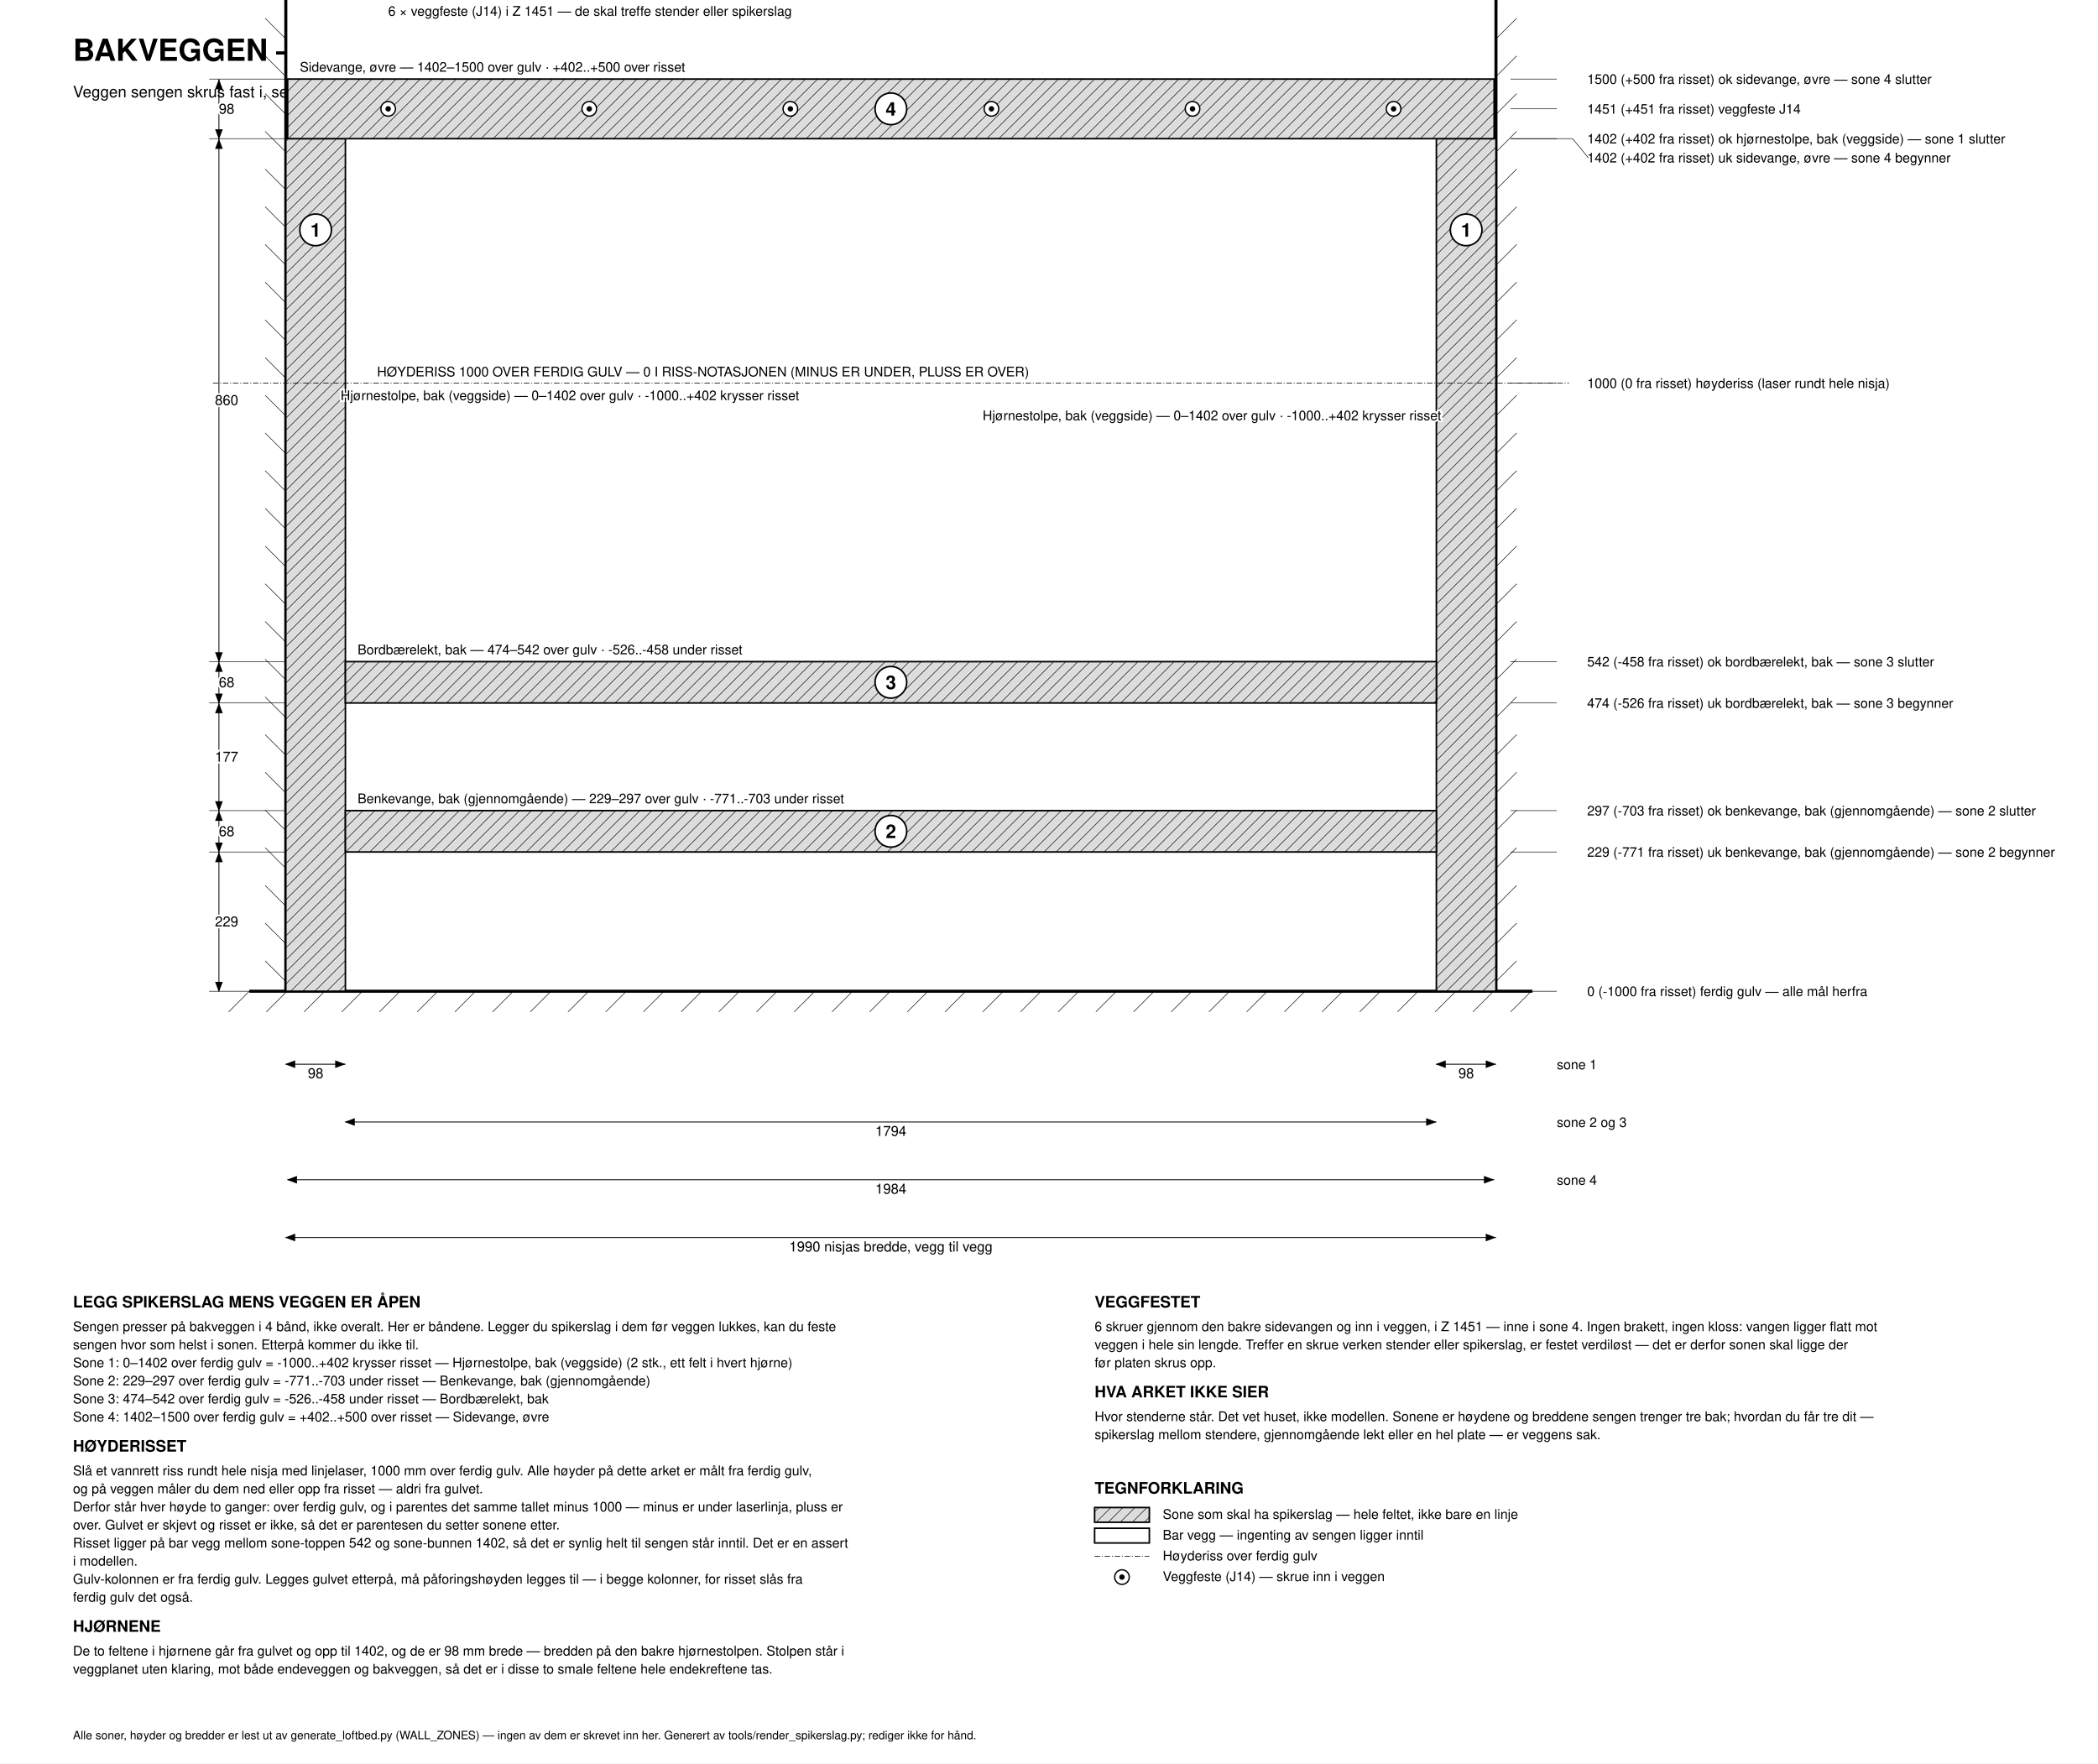
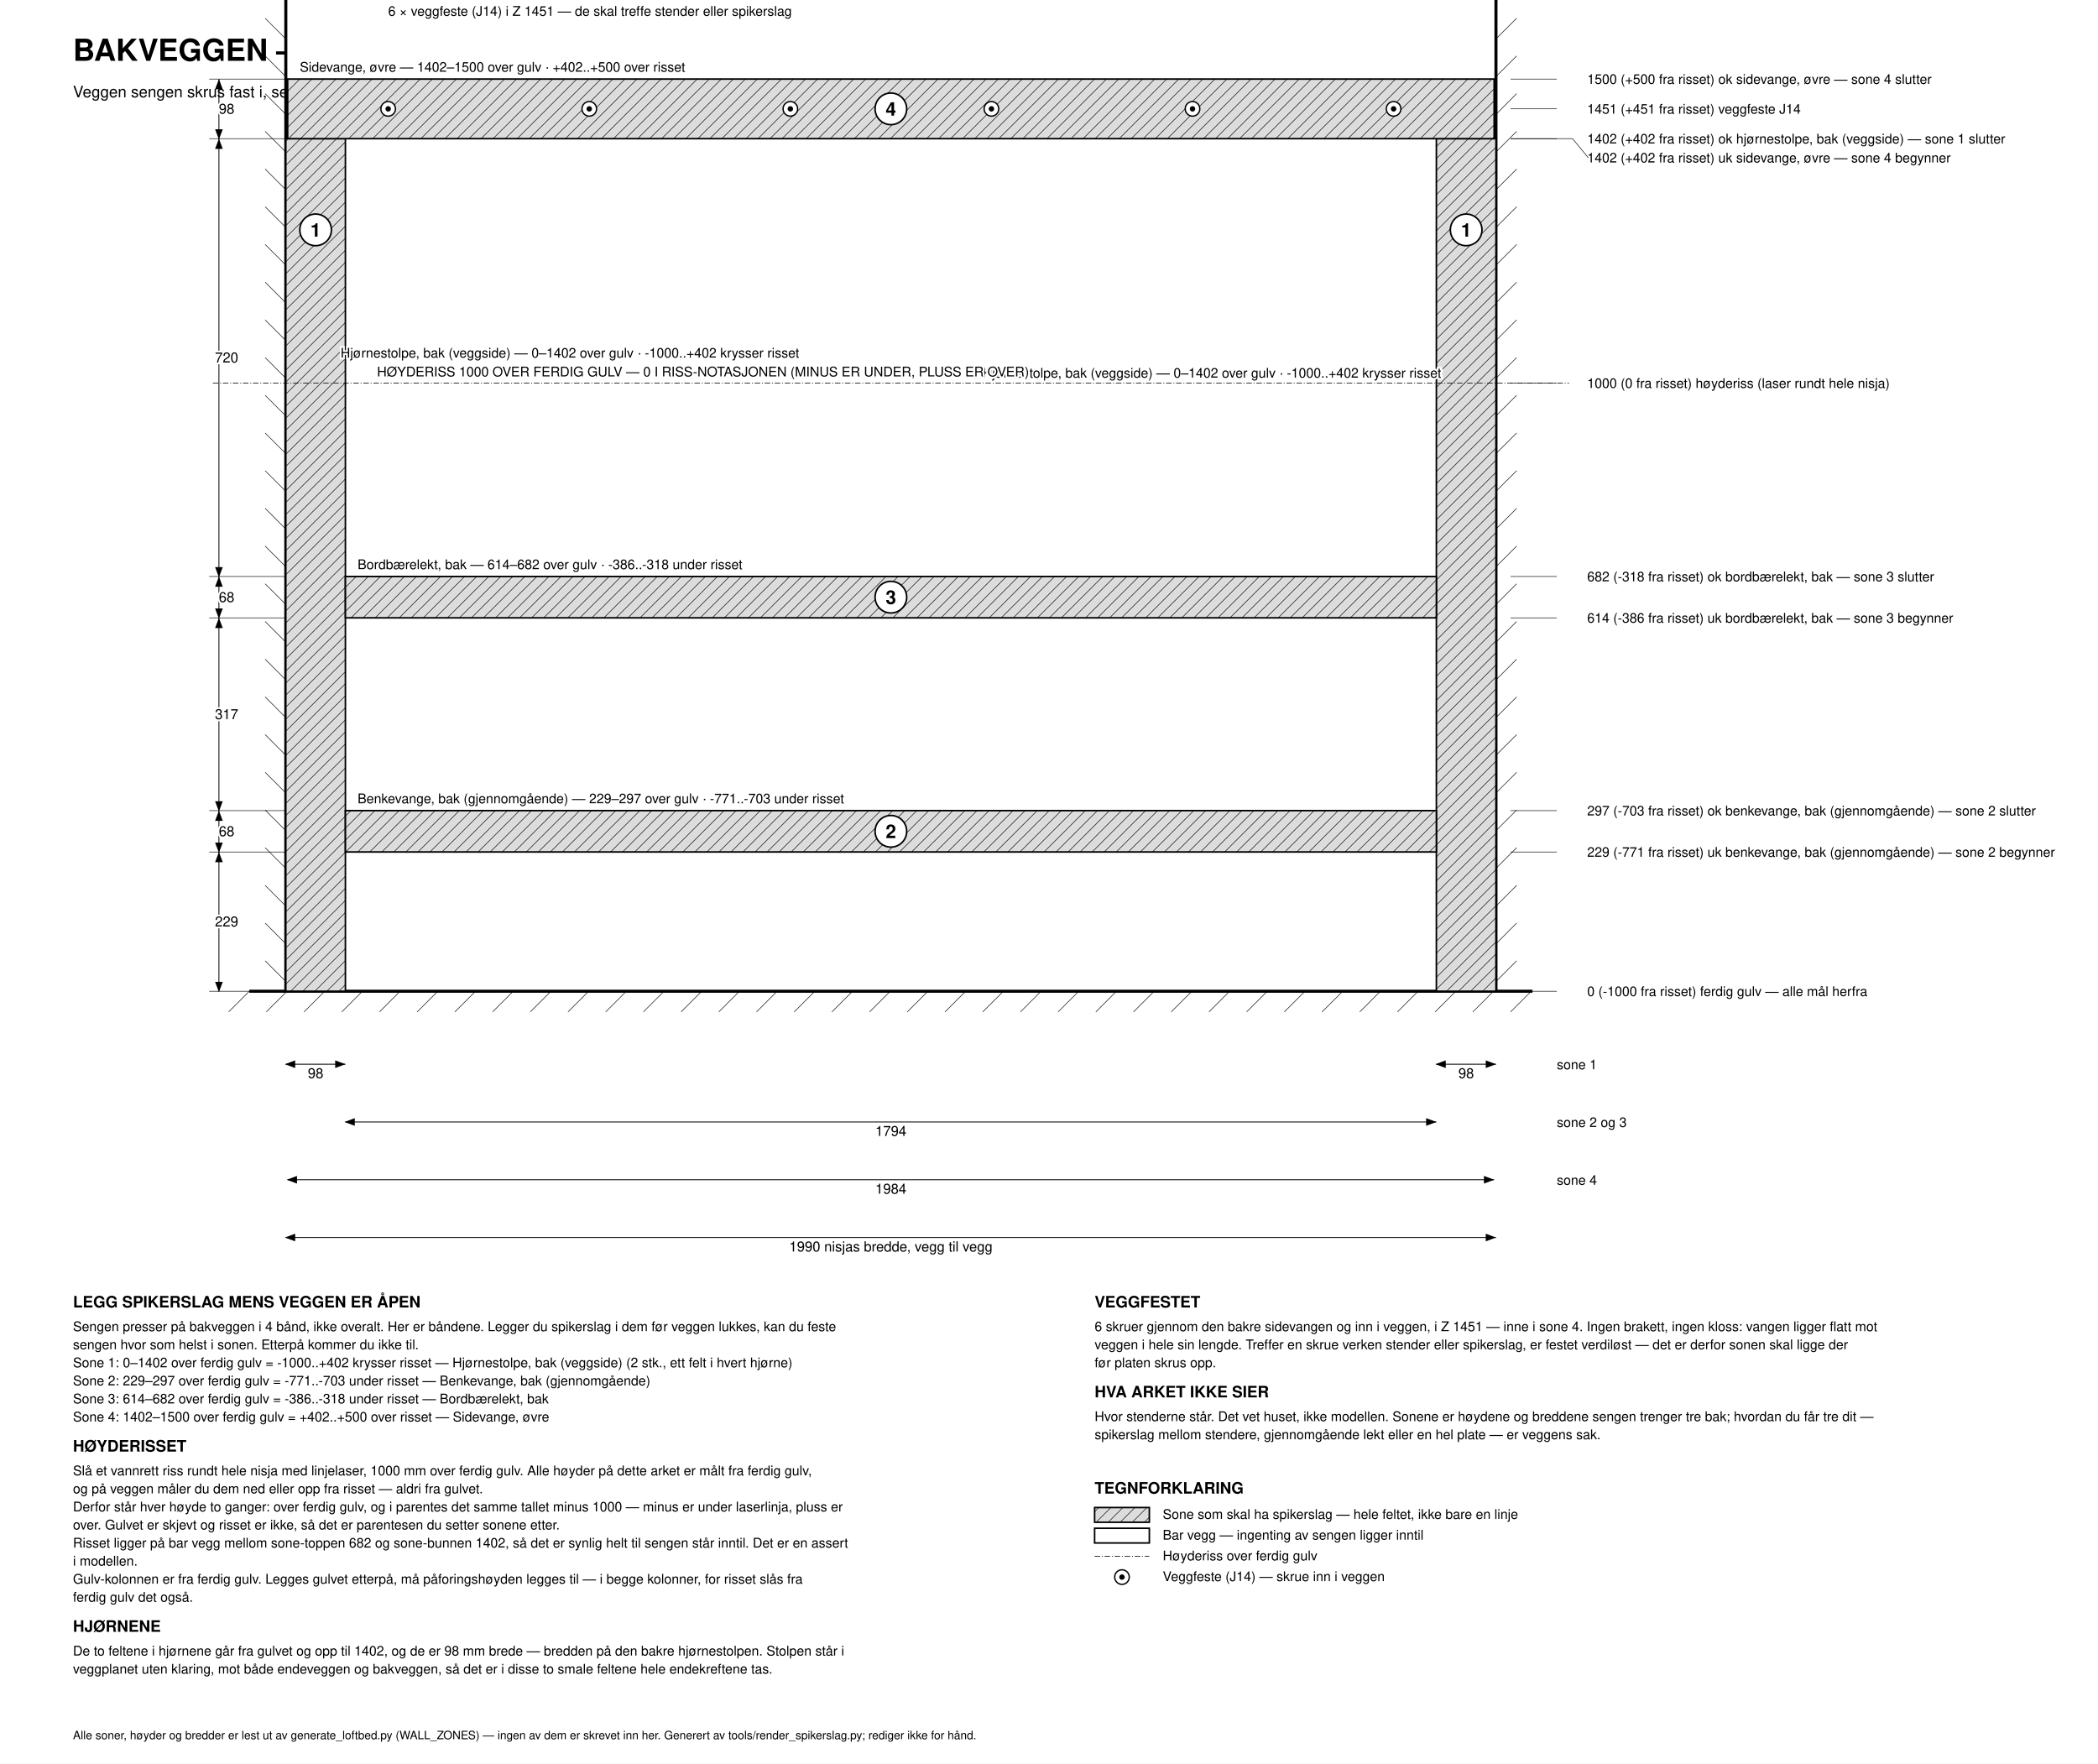
<svg xmlns="http://www.w3.org/2000/svg" viewBox="0 150 3450 2900" width="2400">
  <defs>
    <marker id="aE" markerWidth="13" markerHeight="10" refX="12" refY="4.5" orient="auto">
      <path d="M0,0 L12,4.5 L0,9 z" fill="#000" />
    </marker>
    <marker id="aS" markerWidth="13" markerHeight="10" refX="1" refY="4.5" orient="auto">
      <path d="M12,0 L0,4.5 L12,9 z" fill="#000" />
    </marker>
    <pattern id="hatch" width="14" height="14" patternUnits="userSpaceOnUse" patternTransform="rotate(45)">
      <rect width="14" height="14" fill="#dcdcdc" />
      <line x1="0" y1="0" x2="0" y2="14" stroke="#000" stroke-width="1.7" />
    </pattern>
  </defs>
  <style>
    svg  { background:#fff; }
    text { font-family:Helvetica,Arial,sans-serif; fill:#000;
           font-size:22px; }
    .ttl { font-size:50px; font-weight:bold; }
    .sub { font-size:26px; }
    .pt  { font-size:31px; font-weight:bold; }
    .big { font-size:27px; font-weight:bold; }
    .sml { font-size:22px; }
    .tiny{ font-size:19px; }
    .tinyh{ font-size:19px; paint-order:stroke; stroke:#fff;
           stroke-width:6px; }
    .smh { font-size:22px; paint-order:stroke; stroke:#fff;
           stroke-width:6px; }
    .dm  { font-size:23px; }
    .dmh { font-size:23px; paint-order:stroke; stroke:#fff;
           stroke-width:6px; }
    .leg { font-size:26px; font-weight:bold; }
    .jl  { font-size:27px; font-weight:bold; paint-order:stroke;
           stroke:#fff; stroke-width:6px; }
    .wood{ fill:url(#hatch); stroke:#000; stroke-width:2.6; }
    .mate{ fill:#c4c4c4; stroke:#000; stroke-width:3; }
    .brd { fill:#ececec; stroke:#000; stroke-width:2.6; }
    .plain{ fill:#fff; stroke:#000; stroke-width:2.6; }
    .gho { fill:none; stroke:#000; stroke-width:1.7;
           stroke-dasharray:10.9 6.8; }
    .ctr { fill:none; stroke:#000; stroke-width:1.1;
           stroke-dasharray:9 3
           1.5 3; }
    .dot { fill:none; stroke:#000; stroke-width:1.8;
           stroke-dasharray:0.6 4.5;
           stroke-linecap:round; }
    .dim { fill:none; stroke:#000; stroke-width:1.4; }
    .ext { fill:none; stroke:#000; stroke-width:0.9; }
    .ldr { fill:none; stroke:#000; stroke-width:1.5; }
    .brk { fill:none; stroke:#000; stroke-width:2; }
    .cut { fill:none; stroke:#000; stroke-width:2.6; }
    .scr { fill:#fff; stroke:#000; stroke-width:1.8; }
    .scrd{ fill:none; stroke:#000; stroke-width:1.8;
           stroke-dasharray:8.8 5.7; }
    .pic { fill:none; stroke:#000; stroke-width:2.6;
           stroke-linecap:round; stroke-linejoin:round; }
    .picf{ fill:#fff; stroke:#000; stroke-width:2.6;
           stroke-linecap:round; stroke-linejoin:round; }
    .pic2{ fill:none; stroke:#000; stroke-width:1.6;
           stroke-linecap:round; stroke-linejoin:round; }
    .fld { fill:none; stroke:#000; stroke-width:1.6; }
    .era { fill:none; stroke:#fff; stroke-width:2.6; }
  </style>
  <style>
    .zone, .zonekey { fill:url(#hatch); stroke:#000;
           stroke-width:2.6; }
    .wallf{ fill:none; stroke:#000; stroke-width:5; }
    .flr  { fill:none; stroke:#000; stroke-width:5; }
    .face { fill:none; stroke:#000; stroke-width:1.7; }
    .scrp { fill:#000; stroke:none; }
    .scro { fill:#fff; stroke:#000; stroke-width:2.2; }
  </style>
  <rect x="0" y="150" width="3450" height="2900" fill="#ffffff" />
  <text x="120" y="250" class="ttl" text-anchor="start">BAKVEGGEN — SPIKERSLAGSONER, OPPRISS (X–Z)</text>
  <text x="120" y="310" class="sub" text-anchor="start">Veggen sengen skrus fast i, sett som oppriss · X langs veggen (0 = venstre endevegg, 1990 = høyre) · Z opp fra FERDIG GULV · alle mål i mm · legg spikerslagene FØR veggen lukkes</text>
  <rect x="470" y="130" width="1990" height="1650" class="plain" />
  <line x1="470" y1="90" x2="470" y2="1780" class="wallf" />
  <line x1="470" y1="90" x2="436" y2="56" class="ext" />
  <line x1="470" y1="152" x2="436" y2="118" class="ext" />
  <line x1="470" y1="214" x2="436" y2="180" class="ext" />
  <line x1="470" y1="276" x2="436" y2="242" class="ext" />
  <line x1="470" y1="338" x2="436" y2="304" class="ext" />
  <line x1="470" y1="400" x2="436" y2="366" class="ext" />
  <line x1="470" y1="462" x2="436" y2="428" class="ext" />
  <line x1="470" y1="524" x2="436" y2="490" class="ext" />
  <line x1="470" y1="586" x2="436" y2="552" class="ext" />
  <line x1="470" y1="648" x2="436" y2="614" class="ext" />
  <line x1="470" y1="710" x2="436" y2="676" class="ext" />
  <line x1="470" y1="772" x2="436" y2="738" class="ext" />
  <line x1="470" y1="834" x2="436" y2="800" class="ext" />
  <line x1="470" y1="896" x2="436" y2="862" class="ext" />
  <line x1="470" y1="958" x2="436" y2="924" class="ext" />
  <line x1="470" y1="1020" x2="436" y2="986" class="ext" />
  <line x1="470" y1="1082" x2="436" y2="1048" class="ext" />
  <line x1="470" y1="1144" x2="436" y2="1110" class="ext" />
  <line x1="470" y1="1206" x2="436" y2="1172" class="ext" />
  <line x1="470" y1="1268" x2="436" y2="1234" class="ext" />
  <line x1="470" y1="1330" x2="436" y2="1296" class="ext" />
  <line x1="470" y1="1392" x2="436" y2="1358" class="ext" />
  <line x1="470" y1="1454" x2="436" y2="1420" class="ext" />
  <line x1="470" y1="1516" x2="436" y2="1482" class="ext" />
  <line x1="470" y1="1578" x2="436" y2="1544" class="ext" />
  <line x1="470" y1="1640" x2="436" y2="1606" class="ext" />
  <line x1="470" y1="1702" x2="436" y2="1668" class="ext" />
  <line x1="470" y1="1764" x2="436" y2="1730" class="ext" />
  <line x1="2460" y1="90" x2="2460" y2="1780" class="wallf" />
  <line x1="2460" y1="90" x2="2494" y2="56" class="ext" />
  <line x1="2460" y1="152" x2="2494" y2="118" class="ext" />
  <line x1="2460" y1="214" x2="2494" y2="180" class="ext" />
  <line x1="2460" y1="276" x2="2494" y2="242" class="ext" />
  <line x1="2460" y1="338" x2="2494" y2="304" class="ext" />
  <line x1="2460" y1="400" x2="2494" y2="366" class="ext" />
  <line x1="2460" y1="462" x2="2494" y2="428" class="ext" />
  <line x1="2460" y1="524" x2="2494" y2="490" class="ext" />
  <line x1="2460" y1="586" x2="2494" y2="552" class="ext" />
  <line x1="2460" y1="648" x2="2494" y2="614" class="ext" />
  <line x1="2460" y1="710" x2="2494" y2="676" class="ext" />
  <line x1="2460" y1="772" x2="2494" y2="738" class="ext" />
  <line x1="2460" y1="834" x2="2494" y2="800" class="ext" />
  <line x1="2460" y1="896" x2="2494" y2="862" class="ext" />
  <line x1="2460" y1="958" x2="2494" y2="924" class="ext" />
  <line x1="2460" y1="1020" x2="2494" y2="986" class="ext" />
  <line x1="2460" y1="1082" x2="2494" y2="1048" class="ext" />
  <line x1="2460" y1="1144" x2="2494" y2="1110" class="ext" />
  <line x1="2460" y1="1206" x2="2494" y2="1172" class="ext" />
  <line x1="2460" y1="1268" x2="2494" y2="1234" class="ext" />
  <line x1="2460" y1="1330" x2="2494" y2="1296" class="ext" />
  <line x1="2460" y1="1392" x2="2494" y2="1358" class="ext" />
  <line x1="2460" y1="1454" x2="2494" y2="1420" class="ext" />
  <line x1="2460" y1="1516" x2="2494" y2="1482" class="ext" />
  <line x1="2460" y1="1578" x2="2494" y2="1544" class="ext" />
  <line x1="2460" y1="1640" x2="2494" y2="1606" class="ext" />
  <line x1="2460" y1="1702" x2="2494" y2="1668" class="ext" />
  <line x1="2460" y1="1764" x2="2494" y2="1730" class="ext" />
  <line x1="410" y1="1780" x2="2520" y2="1780" class="flr" />
  <line x1="410" y1="1780" x2="376" y2="1814" class="ext" />
  <line x1="472" y1="1780" x2="438" y2="1814" class="ext" />
  <line x1="534" y1="1780" x2="500" y2="1814" class="ext" />
  <line x1="596" y1="1780" x2="562" y2="1814" class="ext" />
  <line x1="658" y1="1780" x2="624" y2="1814" class="ext" />
  <line x1="720" y1="1780" x2="686" y2="1814" class="ext" />
  <line x1="782" y1="1780" x2="748" y2="1814" class="ext" />
  <line x1="844" y1="1780" x2="810" y2="1814" class="ext" />
  <line x1="906" y1="1780" x2="872" y2="1814" class="ext" />
  <line x1="968" y1="1780" x2="934" y2="1814" class="ext" />
  <line x1="1030" y1="1780" x2="996" y2="1814" class="ext" />
  <line x1="1092" y1="1780" x2="1058" y2="1814" class="ext" />
  <line x1="1154" y1="1780" x2="1120" y2="1814" class="ext" />
  <line x1="1216" y1="1780" x2="1182" y2="1814" class="ext" />
  <line x1="1278" y1="1780" x2="1244" y2="1814" class="ext" />
  <line x1="1340" y1="1780" x2="1306" y2="1814" class="ext" />
  <line x1="1402" y1="1780" x2="1368" y2="1814" class="ext" />
  <line x1="1464" y1="1780" x2="1430" y2="1814" class="ext" />
  <line x1="1526" y1="1780" x2="1492" y2="1814" class="ext" />
  <line x1="1588" y1="1780" x2="1554" y2="1814" class="ext" />
  <line x1="1650" y1="1780" x2="1616" y2="1814" class="ext" />
  <line x1="1712" y1="1780" x2="1678" y2="1814" class="ext" />
  <line x1="1774" y1="1780" x2="1740" y2="1814" class="ext" />
  <line x1="1836" y1="1780" x2="1802" y2="1814" class="ext" />
  <line x1="1898" y1="1780" x2="1864" y2="1814" class="ext" />
  <line x1="1960" y1="1780" x2="1926" y2="1814" class="ext" />
  <line x1="2022" y1="1780" x2="1988" y2="1814" class="ext" />
  <line x1="2084" y1="1780" x2="2050" y2="1814" class="ext" />
  <line x1="2146" y1="1780" x2="2112" y2="1814" class="ext" />
  <line x1="2208" y1="1780" x2="2174" y2="1814" class="ext" />
  <line x1="2270" y1="1780" x2="2236" y2="1814" class="ext" />
  <line x1="2332" y1="1780" x2="2298" y2="1814" class="ext" />
  <line x1="2394" y1="1780" x2="2360" y2="1814" class="ext" />
  <line x1="2456" y1="1780" x2="2422" y2="1814" class="ext" />
  <line x1="2518" y1="1780" x2="2484" y2="1814" class="ext" />
  <rect x="470" y="378" width="98" height="1402" class="zone" />
  <rect x="2362" y="378" width="98" height="1402" class="zone" />
  <rect x="568" y="1483" width="1794" height="68" class="zone" />
-   <rect x="568" y="1238" width="1794" height="68" class="zone" />
+   <rect x="568" y="1098" width="1794" height="68" class="zone" />
  <rect x="473" y="280" width="1984" height="98" class="zone" />
  <circle cx="519" cy="528" r="26" class="picf" />
  <text x="519" y="539.16" class="pt" text-anchor="middle">1</text>
  <circle cx="2411" cy="528" r="26" class="picf" />
  <text x="2411" y="539.16" class="pt" text-anchor="middle">1</text>
  <circle cx="1465" cy="1517" r="26" class="picf" />
  <text x="1465" y="1528.16" class="pt" text-anchor="middle">2</text>
-   <circle cx="1465" cy="1272" r="26" class="picf" />
-   <text x="1465" y="1283.16" class="pt" text-anchor="middle">3</text>
+   <circle cx="1465" cy="1132" r="26" class="picf" />
+   <text x="1465" y="1143.16" class="pt" text-anchor="middle">3</text>
  <circle cx="1465" cy="329" r="26" class="picf" />
  <text x="1465" y="340.16" class="pt" text-anchor="middle">4</text>
-   <text x="560" y="808" class="smh" text-anchor="start">Hjørnestolpe, bak (veggside) — 0–1402 over gulv  ·  -1000..+402 krysser risset</text>
-   <text x="2370" y="841" class="smh" text-anchor="end">Hjørnestolpe, bak (veggside) — 0–1402 over gulv  ·  -1000..+402 krysser risset</text>
+   <text x="560" y="738" class="smh" text-anchor="start">Hjørnestolpe, bak (veggside) — 0–1402 over gulv  ·  -1000..+402 krysser risset</text>
+   <text x="2370" y="771" class="smh" text-anchor="end">Hjørnestolpe, bak (veggside) — 0–1402 over gulv  ·  -1000..+402 krysser risset</text>
  <text x="588" y="1470.9" class="smh" text-anchor="start">Benkevange, bak (gjennomgående) — 229–297 over gulv  ·  -771..-703 under risset</text>
-   <text x="588" y="1225.9" class="smh" text-anchor="start">Bordbærelekt, bak — 474–542 over gulv  ·  -526..-458 under risset</text>
+   <text x="588" y="1085.9" class="smh" text-anchor="start">Bordbærelekt, bak — 614–682 over gulv  ·  -386..-318 under risset</text>
  <text x="493" y="267.9" class="smh" text-anchor="start">Sidevange, øvre — 1402–1500 over gulv  ·  +402..+500 over risset</text>
  <line x1="350" y1="780" x2="2580" y2="780" class="ctr" />
  <text x="620" y="769" class="smh" text-anchor="start">HØYDERISS 1000 OVER FERDIG GULV — 0 I RISS-NOTASJONEN (MINUS ER UNDER, PLUSS ER OVER)</text>
  <circle cx="638.333" cy="329" r="12" class="scro" />
  <circle cx="638.333" cy="329" r="4.5" class="scrp" />
  <circle cx="969" cy="329" r="12" class="scro" />
  <circle cx="969" cy="329" r="4.5" class="scrp" />
  <circle cx="1299.667" cy="329" r="12" class="scro" />
  <circle cx="1299.667" cy="329" r="4.5" class="scrp" />
  <circle cx="1630.333" cy="329" r="12" class="scro" />
  <circle cx="1630.333" cy="329" r="4.5" class="scrp" />
  <circle cx="1961" cy="329" r="12" class="scro" />
  <circle cx="1961" cy="329" r="4.5" class="scrp" />
  <circle cx="2291.667" cy="329" r="12" class="scro" />
  <circle cx="2291.667" cy="329" r="4.5" class="scrp" />
  <text x="638.333" y="176" class="smh" text-anchor="start">6 × veggfeste (J14) i Z 1451 — de skal treffe stender eller spikerslag</text>
  <line x1="360" y1="1780" x2="360" y2="1551" class="dim" marker-start="url(#aS)" marker-end="url(#aE)" />
  <text x="372.65" y="1673.55" class="dmh" text-anchor="middle">229</text>
  <line x1="470" y1="1551" x2="344" y2="1551" class="ext" />
  <line x1="360" y1="1551" x2="360" y2="1483" class="dim" marker-start="url(#aS)" marker-end="url(#aE)" />
  <text x="372.65" y="1525.05" class="dmh" text-anchor="middle">68</text>
  <line x1="470" y1="1483" x2="344" y2="1483" class="ext" />
-   <line x1="360" y1="1483" x2="360" y2="1306" class="dim" marker-start="url(#aS)" marker-end="url(#aE)" />
-   <text x="372.65" y="1402.55" class="dmh" text-anchor="middle">177</text>
-   <line x1="470" y1="1306" x2="344" y2="1306" class="ext" />
-   <line x1="360" y1="1306" x2="360" y2="1238" class="dim" marker-start="url(#aS)" marker-end="url(#aE)" />
-   <text x="372.65" y="1280.05" class="dmh" text-anchor="middle">68</text>
-   <line x1="470" y1="1238" x2="344" y2="1238" class="ext" />
-   <line x1="360" y1="1238" x2="360" y2="378" class="dim" marker-start="url(#aS)" marker-end="url(#aE)" />
-   <text x="372.65" y="816.05" class="dmh" text-anchor="middle">860</text>
+   <line x1="360" y1="1483" x2="360" y2="1166" class="dim" marker-start="url(#aS)" marker-end="url(#aE)" />
+   <text x="372.65" y="1332.55" class="dmh" text-anchor="middle">317</text>
+   <line x1="470" y1="1166" x2="344" y2="1166" class="ext" />
+   <line x1="360" y1="1166" x2="360" y2="1098" class="dim" marker-start="url(#aS)" marker-end="url(#aE)" />
+   <text x="372.65" y="1140.05" class="dmh" text-anchor="middle">68</text>
+   <line x1="470" y1="1098" x2="344" y2="1098" class="ext" />
+   <line x1="360" y1="1098" x2="360" y2="378" class="dim" marker-start="url(#aS)" marker-end="url(#aE)" />
+   <text x="372.65" y="746.05" class="dmh" text-anchor="middle">720</text>
  <line x1="470" y1="378" x2="344" y2="378" class="ext" />
  <line x1="360" y1="378" x2="360" y2="280" class="dim" marker-start="url(#aS)" marker-end="url(#aE)" />
  <text x="372.65" y="337.05" class="dmh" text-anchor="middle">98</text>
  <line x1="470" y1="280" x2="344" y2="280" class="ext" />
  <line x1="470" y1="1780" x2="344" y2="1780" class="ext" />
  <line x1="2484" y1="280" x2="2560" y2="280" class="ext" />
  <text x="2610" y="287.92" class="sml" text-anchor="start">1500   (+500 fra risset)   ok sidevange, øvre — sone 4 slutter</text>
  <line x1="2484" y1="329" x2="2560" y2="329" class="ext" />
  <text x="2610" y="336.92" class="sml" text-anchor="start">1451   (+451 fra risset)   veggfeste J14</text>
  <line x1="2484" y1="378" x2="2560" y2="378" class="ext" />
  <text x="2610" y="385.92" class="sml" text-anchor="start">1402   (+402 fra risset)   ok hjørnestolpe, bak (veggside) — sone 1 slutter</text>
  <line x1="2484" y1="378" x2="2560" y2="378" class="ext" />
  <polyline points="2560,378 2586,378 2612,409.68" class="ext" />
  <text x="2610" y="417.16" class="sml" text-anchor="start">1402   (+402 fra risset)   uk sidevange, øvre — sone 4 begynner</text>
  <line x1="2484" y1="780" x2="2560" y2="780" class="ext" />
  <text x="2610" y="787.92" class="sml" text-anchor="start">1000   (0 fra risset)   høyderiss (laser rundt hele nisja)</text>
-   <line x1="2484" y1="1238" x2="2560" y2="1238" class="ext" />
-   <text x="2610" y="1245.92" class="sml" text-anchor="start">542   (-458 fra risset)   ok bordbærelekt, bak — sone 3 slutter</text>
-   <line x1="2484" y1="1306" x2="2560" y2="1306" class="ext" />
-   <text x="2610" y="1313.92" class="sml" text-anchor="start">474   (-526 fra risset)   uk bordbærelekt, bak — sone 3 begynner</text>
+   <line x1="2484" y1="1098" x2="2560" y2="1098" class="ext" />
+   <text x="2610" y="1105.92" class="sml" text-anchor="start">682   (-318 fra risset)   ok bordbærelekt, bak — sone 3 slutter</text>
+   <line x1="2484" y1="1166" x2="2560" y2="1166" class="ext" />
+   <text x="2610" y="1173.92" class="sml" text-anchor="start">614   (-386 fra risset)   uk bordbærelekt, bak — sone 3 begynner</text>
  <line x1="2484" y1="1483" x2="2560" y2="1483" class="ext" />
  <text x="2610" y="1490.92" class="sml" text-anchor="start">297   (-703 fra risset)   ok benkevange, bak (gjennomgående) — sone 2 slutter</text>
  <line x1="2484" y1="1551" x2="2560" y2="1551" class="ext" />
  <text x="2610" y="1558.92" class="sml" text-anchor="start">229   (-771 fra risset)   uk benkevange, bak (gjennomgående) — sone 2 begynner</text>
  <line x1="2484" y1="1780" x2="2560" y2="1780" class="ext" />
  <text x="2610" y="1787.92" class="sml" text-anchor="start">0   (-1000 fra risset)   ferdig gulv — alle mål herfra</text>
  <line x1="470" y1="1900" x2="568" y2="1900" class="dim" marker-start="url(#aS)" marker-end="url(#aE)" />
  <text x="519" y="1923" class="dmh" text-anchor="middle">98</text>
  <line x1="2362" y1="1900" x2="2460" y2="1900" class="dim" marker-start="url(#aS)" marker-end="url(#aE)" />
  <text x="2411" y="1923" class="dmh" text-anchor="middle">98</text>
  <text x="2560" y="1908.28" class="sml" text-anchor="start">sone 1</text>
  <line x1="568" y1="1995" x2="2362" y2="1995" class="dim" marker-start="url(#aS)" marker-end="url(#aE)" />
  <text x="1465" y="2018" class="dmh" text-anchor="middle">1794</text>
  <text x="2560" y="2003.28" class="sml" text-anchor="start">sone 2 og 3</text>
  <line x1="473" y1="2090" x2="2457" y2="2090" class="dim" marker-start="url(#aS)" marker-end="url(#aE)" />
  <text x="1465" y="2113" class="dmh" text-anchor="middle">1984</text>
  <text x="2560" y="2098.28" class="sml" text-anchor="start">sone 4</text>
  <line x1="470" y1="2185" x2="2460" y2="2185" class="dim" marker-start="url(#aS)" marker-end="url(#aE)" />
  <text x="1465" y="2208" class="dmh" text-anchor="middle">1990  nisjas bredde, vegg til vegg</text>
  <text x="120" y="2300" class="leg" text-anchor="start">LEGG SPIKERSLAG MENS VEGGEN ER ÅPEN</text>
  <text x="120" y="2339" class="sml" text-anchor="start">Sengen presser på bakveggen i 4 bånd, ikke overalt. Her er båndene. Legger du spikerslag i dem før veggen lukkes, kan du feste</text>
  <text x="120" y="2368.7" class="sml" text-anchor="start">sengen hvor som helst i sonen. Etterpå kommer du ikke til.</text>
  <text x="120" y="2398.4" class="sml" text-anchor="start">Sone 1: 0–1402 over ferdig gulv = -1000..+402 krysser risset — Hjørnestolpe, bak (veggside) (2 stk., ett felt i hvert hjørne)</text>
  <text x="120" y="2428.1" class="sml" text-anchor="start">Sone 2: 229–297 over ferdig gulv = -771..-703 under risset — Benkevange, bak (gjennomgående)</text>
-   <text x="120" y="2457.8" class="sml" text-anchor="start">Sone 3: 474–542 over ferdig gulv = -526..-458 under risset — Bordbærelekt, bak</text>
+   <text x="120" y="2457.8" class="sml" text-anchor="start">Sone 3: 614–682 over ferdig gulv = -386..-318 under risset — Bordbærelekt, bak</text>
  <text x="120" y="2487.5" class="sml" text-anchor="start">Sone 4: 1402–1500 over ferdig gulv = +402..+500 over risset — Sidevange, øvre</text>
  <text x="120" y="2537" class="leg" text-anchor="start">HØYDERISSET</text>
  <text x="120" y="2576" class="sml" text-anchor="start">Slå et vannrett riss rundt hele nisja med linjelaser, 1000 mm over ferdig gulv. Alle høyder på dette arket er målt fra ferdig gulv,</text>
  <text x="120" y="2605.7" class="sml" text-anchor="start">og på veggen måler du dem ned eller opp fra risset — aldri fra gulvet.</text>
  <text x="120" y="2635.4" class="sml" text-anchor="start">Derfor står hver høyde to ganger: over ferdig gulv, og i parentes det samme tallet minus 1000 — minus er under laserlinja, pluss er</text>
  <text x="120" y="2665.1" class="sml" text-anchor="start">over. Gulvet er skjevt og risset er ikke, så det er parentesen du setter sonene etter.</text>
-   <text x="120" y="2694.8" class="sml" text-anchor="start">Risset ligger på bar vegg mellom sone-toppen 542 og sone-bunnen 1402, så det er synlig helt til sengen står inntil. Det er en assert</text>
+   <text x="120" y="2694.8" class="sml" text-anchor="start">Risset ligger på bar vegg mellom sone-toppen 682 og sone-bunnen 1402, så det er synlig helt til sengen står inntil. Det er en assert</text>
  <text x="120" y="2724.5" class="sml" text-anchor="start">i modellen.</text>
  <text x="120" y="2754.2" class="sml" text-anchor="start">Gulv-kolonnen er fra ferdig gulv. Legges gulvet etterpå, må påforingshøyden legges til — i begge kolonner, for risset slås fra</text>
  <text x="120" y="2783.9" class="sml" text-anchor="start">ferdig gulv det også.</text>
  <text x="120" y="2833.4" class="leg" text-anchor="start">HJØRNENE</text>
  <text x="120" y="2872.4" class="sml" text-anchor="start">De to feltene i hjørnene går fra gulvet og opp til 1402, og de er 98 mm brede — bredden på den bakre hjørnestolpen. Stolpen står i</text>
  <text x="120" y="2902.1" class="sml" text-anchor="start">veggplanet uten klaring, mot både endeveggen og bakveggen, så det er i disse to smale feltene hele endekreftene tas.</text>
  <text x="1800" y="2300" class="leg" text-anchor="start">VEGGFESTET</text>
  <text x="1800" y="2339" class="sml" text-anchor="start">6 skruer gjennom den bakre sidevangen og inn i veggen, i Z 1451 — inne i sone 4. Ingen brakett, ingen kloss: vangen ligger flatt mot</text>
  <text x="1800" y="2368.7" class="sml" text-anchor="start">veggen i hele sin lengde. Treffer en skrue verken stender eller spikerslag, er festet verdiløst — det er derfor sonen skal ligge der</text>
  <text x="1800" y="2398.4" class="sml" text-anchor="start">før platen skrus opp.</text>
  <text x="1800" y="2447.9" class="leg" text-anchor="start">HVA ARKET IKKE SIER</text>
  <text x="1800" y="2486.9" class="sml" text-anchor="start">Hvor stenderne står. Det vet huset, ikke modellen. Sonene er høydene og breddene sengen trenger tre bak; hvordan du får tre dit —</text>
  <text x="1800" y="2516.6" class="sml" text-anchor="start">spikerslag mellom stendere, gjennomgående lekt eller en hel plate — er veggens sak.</text>
  <text x="1800" y="2606.1" class="leg" text-anchor="start">TEGNFORKLARING</text>
  <rect x="1800" y="2629" width="90" height="24.2" class="zonekey" />
  <text x="1912" y="2647.7" class="sml" text-anchor="start">Sone som skal ha spikerslag — hele feltet, ikke bare en linje</text>
  <rect x="1800" y="2663.1" width="90" height="24.2" class="plain" />
  <text x="1912" y="2681.8" class="sml" text-anchor="start">Bar vegg — ingenting av sengen ligger inntil</text>
  <line x1="1800" y1="2709.3" x2="1890" y2="2709.3" class="ctr" />
  <text x="1912" y="2715.9" class="sml" text-anchor="start">Høyderiss over ferdig gulv</text>
  <circle cx="1845" cy="2743.4" r="12" class="scro" />
  <circle cx="1845" cy="2743.4" r="4.5" class="scrp" />
  <text x="1912" y="2750" class="sml" text-anchor="start">Veggfeste (J14) — skrue inn i veggen</text>
  <text x="120" y="3010" class="tiny" text-anchor="start">Alle soner, høyder og bredder er lest ut av generate_loftbed.py (WALL_ZONES) — ingen av dem er skrevet inn her. Generert av tools/render_spikerslag.py; rediger ikke for hånd.</text>
</svg>
